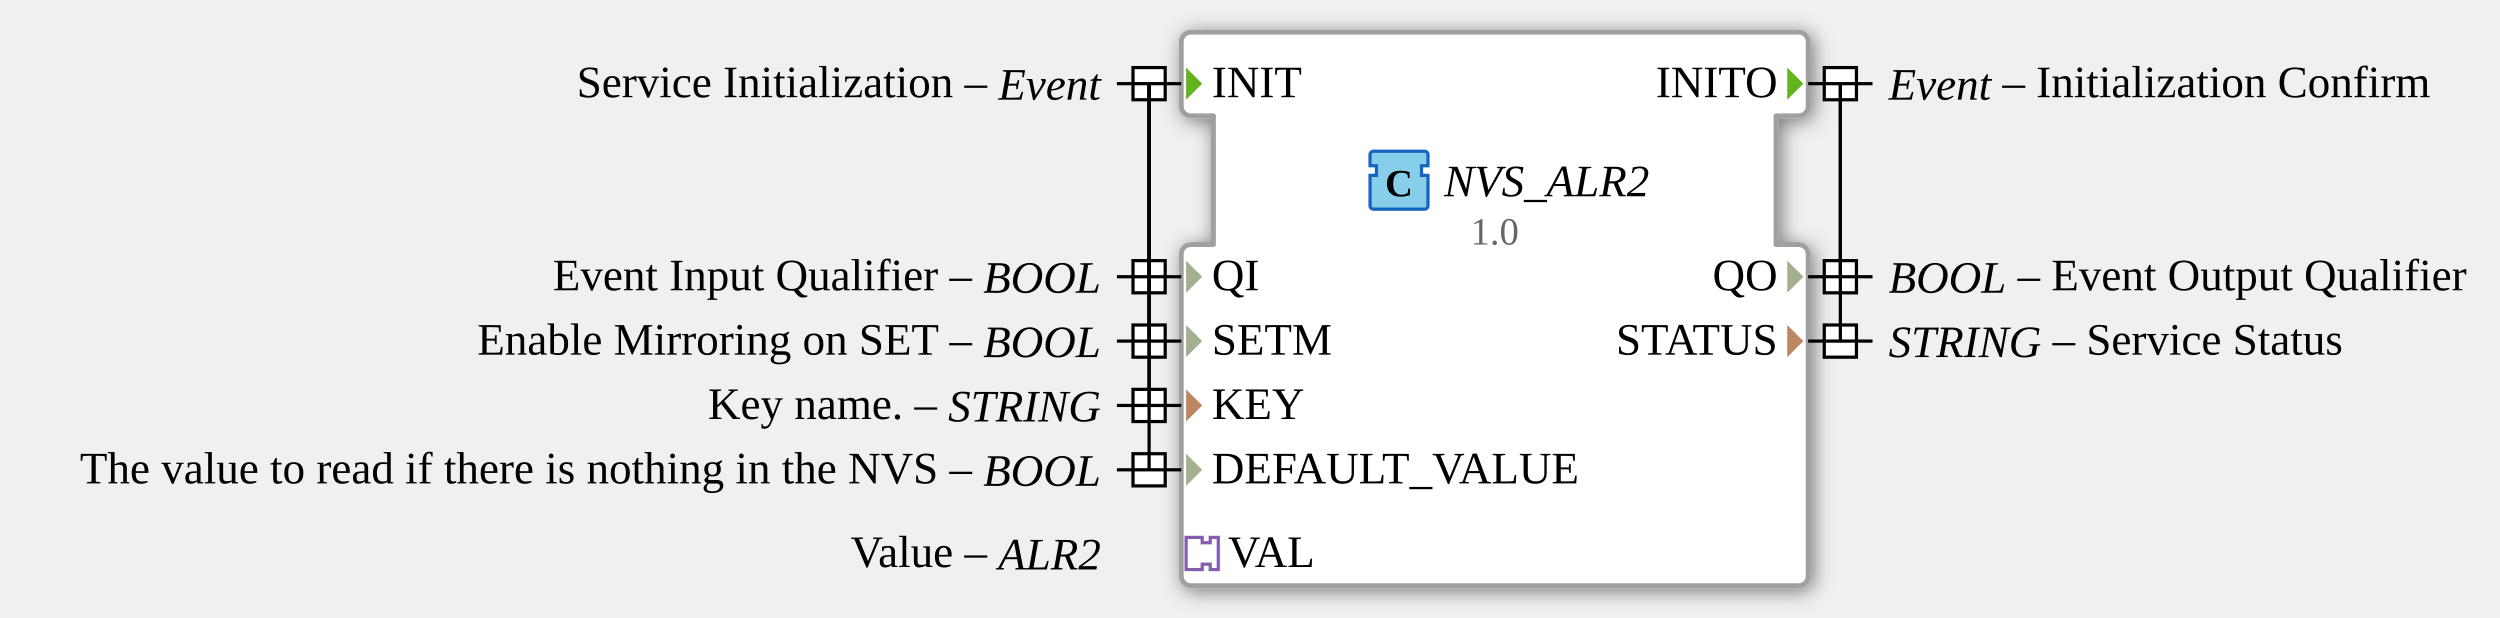
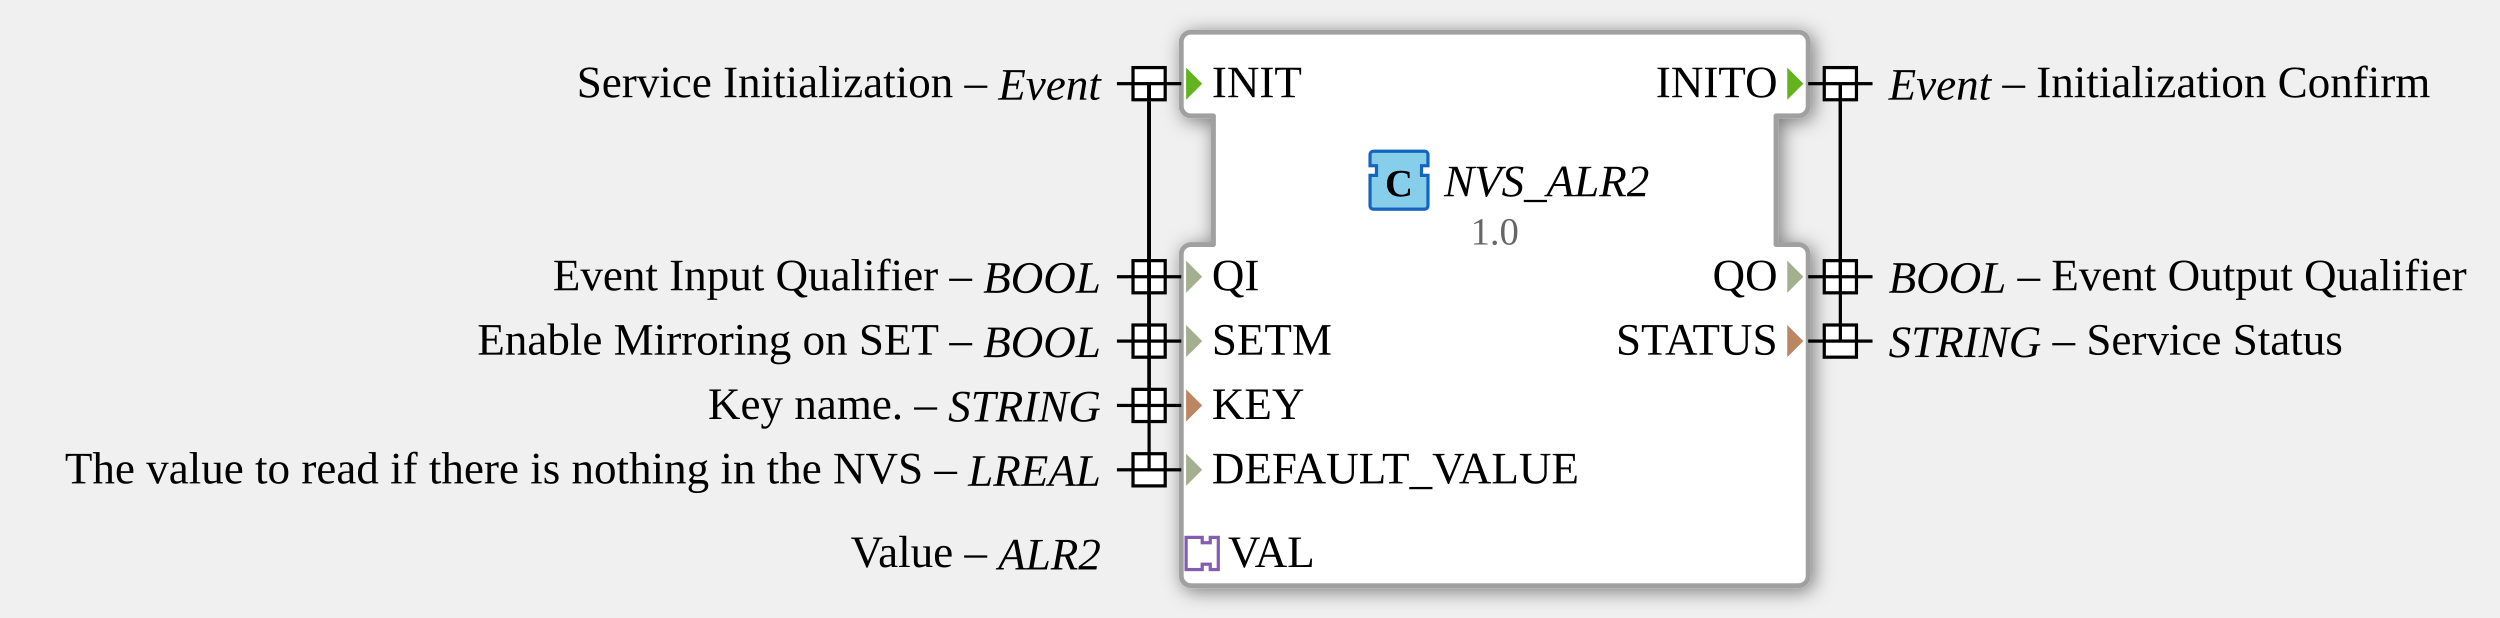
<svg xmlns="http://www.w3.org/2000/svg" viewBox="0 0 776.919 192.0" width="776.919" height="192.0">
  <style>
    @font-face {
      font-family: "TGL";
      src: local("TGL 0-17_std"), local("TGL 0-17"), local("TGL 0-17 alt"), url("../../../../../_static/fonts/TGL-0-17_std.ttf") format("truetype");
      font-style: normal;
      font-weight: normal;
    }
    @font-face {
      font-family: "TGL";
      src: local("TGL 0-16_std"), local("TGL 0-16"), url("../../../../../_static/fonts/TGL-0-16_std.ttf") format("truetype");
      font-style: italic;
      font-weight: normal;
    }
  </style>
  <defs>
    <filter id="dropShadow" x="-20%" y="-20%" width="140%" height="140%">
      <feGaussianBlur in="SourceAlpha" stdDeviation="3" result="blur" />
      <feOffset in="blur" dx="1" dy="1" result="offsetBlur" />
      <feFlood flood-color="#000000" flood-opacity="0.5" result="shadowColor" />
      <feComposite in="shadowColor" in2="offsetBlur" operator="in" result="shadow" />
      <feMerge>
        <feMergeNode in="shadow" />
        <feMergeNode in="SourceGraphic" />
      </feMerge>
    </filter>
  </defs>
  <g transform="translate(367.1035, 10)">
    <path d="M 3 0             L 191.818 0             A 3 3 0 0 1 194.818 3             L 194.818 23.0             A 3 3 0 0 1 191.818 26.0             L 184.818 26.0             L 184.818 66.0             L 191.818 66.0             A 3 3 0 0 1 194.818 69.0             L 194.818 169.0             A 3 3 0 0 1 191.818 172.0             L 3 172.0             A 3 3 0 0 1 0 169.0             L 0 69.0             A 3 3 0 0 1 3 66.0             L 10 66.0             L 10 26.0             L 3 26.0             A 3 3 0 0 1 0 23.0             L 0 3             A 3 3 0 0 1 3 0             Z" fill="#FFFFFF" stroke="#A0A0A0" stroke-width="1.5" stroke-linejoin="round" filter="url(#dropShadow)" />
    <polygon points="1.5,11.0 6.5,16.0 1.5,21.0" fill="#63B31F" />
    <text x="9.5" y="17.0" font-family="TGL, 'Times New Roman', Times, serif" font-size="14" fill="#000000" dominant-baseline="middle">INIT</text>
    <polygon points="188.318,11.0 193.318,16.0 188.318,21.0" fill="#63B31F" />
    <text x="185.318" y="17.0" font-family="TGL, 'Times New Roman', Times, serif" font-size="14" fill="#000000" text-anchor="end" dominant-baseline="middle">INITO</text>
    <path d="M 59.661 37.0             L 75.661 37.0             A 1 1 0 0 1 76.661 38.0             L 76.661 41.5             L 74.661 41.5             L 74.661 44.5             L 76.661 44.5             L 76.661 54.0             A 1 1 0 0 1 75.661 55.0             L 59.661 55.0             A 1 1 0 0 1 58.661 54.0             L 58.661 44.5             L 60.661 44.5             L 60.661 41.5             L 58.661 41.5             L 58.661 38.0             A 1 1 0 0 1 59.661 37.0             Z" fill="#87CEEB" stroke="#1565C0" stroke-width="1" />
    <text x="67.661" y="51.0" font-family="TGL, 'Times New Roman', Times, serif" font-size="12" font-weight="bold" fill="#000000" text-anchor="middle">C</text>
    <text x="81.661" y="51.0" font-family="TGL, 'Times New Roman', Times, serif" font-size="14" fill="#000000" font-style="italic">NVS_ALR2</text>
    <text x="97.409" y="66.0" font-family="TGL, 'Times New Roman', Times, serif" font-size="12" fill="#666666" text-anchor="middle">1.0</text>
    <polygon points="1.5,71.0 6.5,76.0 1.5,81.0" fill="#A3B08F" />
    <text x="9.5" y="77.0" font-family="TGL, 'Times New Roman', Times, serif" font-size="14" fill="#000000" dominant-baseline="middle">QI</text>
    <polygon points="1.5,91.0 6.5,96.0 1.5,101.0" fill="#A3B08F" />
    <text x="9.5" y="97.0" font-family="TGL, 'Times New Roman', Times, serif" font-size="14" fill="#000000" dominant-baseline="middle">SETM</text>
    <polygon points="1.5,111.0 6.5,116.0 1.5,121.0" fill="#BD8663" />
    <text x="9.5" y="117.0" font-family="TGL, 'Times New Roman', Times, serif" font-size="14" fill="#000000" dominant-baseline="middle">KEY</text>
    <polygon points="1.5,131.0 6.5,136.0 1.5,141.0" fill="#A3B08F" />
    <text x="9.5" y="137.0" font-family="TGL, 'Times New Roman', Times, serif" font-size="14" fill="#000000" dominant-baseline="middle">DEFAULT_VALUE</text>
    <polygon points="188.318,71.0 193.318,76.0 188.318,81.0" fill="#A3B08F" />
    <text x="185.318" y="77.0" font-family="TGL, 'Times New Roman', Times, serif" font-size="14" fill="#000000" text-anchor="end" dominant-baseline="middle">QO</text>
    <polygon points="188.318,91.0 193.318,96.0 188.318,101.0" fill="#BD8663" />
    <text x="185.318" y="97.0" font-family="TGL, 'Times New Roman', Times, serif" font-size="14" fill="#000000" text-anchor="end" dominant-baseline="middle">STATUS</text>
    <path d="M 1.5 157.0             L 6.5 157.0             L 6.5 158.667             L 9.0 158.667             L 9.0 157.0             L 11.5 157.0             L 11.5 167.0             L 9.0 167.0             L 9.0 165.333             L 6.5 165.333             L 6.5 167.0             L 1.5 167.0             Z" fill="none" stroke="#845DAF" stroke-width="1" />
    <text x="14.5" y="163.0" font-family="TGL, 'Times New Roman', Times, serif" font-size="14" fill="#000000" dominant-baseline="middle">VAL</text>
    <rect x="-15" y="11.0" width="10" height="10" fill="#FFFFFF" stroke="#000000" stroke-width="1" />
    <rect x="-15" y="71.0" width="10" height="10" fill="#FFFFFF" stroke="#000000" stroke-width="1" />
    <line x1="-10.0" y1="16.0" x2="-10.0" y2="76.0" stroke="#000000" stroke-width="1" />
    <rect x="-15" y="91.0" width="10" height="10" fill="#FFFFFF" stroke="#000000" stroke-width="1" />
    <line x1="-10.0" y1="16.0" x2="-10.0" y2="96.0" stroke="#000000" stroke-width="1" />
    <rect x="-15" y="111.0" width="10" height="10" fill="#FFFFFF" stroke="#000000" stroke-width="1" />
    <line x1="-10.0" y1="16.0" x2="-10.0" y2="116.0" stroke="#000000" stroke-width="1" />
    <rect x="-15" y="131.0" width="10" height="10" fill="#FFFFFF" stroke="#000000" stroke-width="1" />
    <line x1="-10.0" y1="16.0" x2="-10.0" y2="136.0" stroke="#000000" stroke-width="1" />
    <rect x="199.818" y="11.0" width="10" height="10" fill="#FFFFFF" stroke="#000000" stroke-width="1" />
    <rect x="199.818" y="71.0" width="10" height="10" fill="#FFFFFF" stroke="#000000" stroke-width="1" />
    <line x1="204.818" y1="16.0" x2="204.818" y2="76.0" stroke="#000000" stroke-width="1" />
    <rect x="199.818" y="91.0" width="10" height="10" fill="#FFFFFF" stroke="#000000" stroke-width="1" />
    <line x1="204.818" y1="16.0" x2="204.818" y2="96.0" stroke="#000000" stroke-width="1" />
    <line x1="0" y1="16.0" x2="-20" y2="16.0" stroke="#000000" stroke-width="1" />
    <line x1="0" y1="76.0" x2="-20" y2="76.0" stroke="#000000" stroke-width="1" />
    <line x1="0" y1="96.0" x2="-20" y2="96.0" stroke="#000000" stroke-width="1" />
    <line x1="0" y1="116.0" x2="-20" y2="116.0" stroke="#000000" stroke-width="1" />
    <line x1="0" y1="136.0" x2="-20" y2="136.0" stroke="#000000" stroke-width="1" />
    <line x1="194.818" y1="16.0" x2="214.818" y2="16.0" stroke="#000000" stroke-width="1" />
    <line x1="194.818" y1="76.0" x2="214.818" y2="76.0" stroke="#000000" stroke-width="1" />
    <line x1="194.818" y1="96.0" x2="214.818" y2="96.0" stroke="#000000" stroke-width="1" />
    <text x="-25" y="17.0" font-family="TGL, 'Times New Roman', Times, serif" font-size="14" fill="#000000" text-anchor="end" dominant-baseline="middle">Service Initialization – <tspan font-family="TGL, 'Times New Roman', Times, serif" font-style="italic" dominant-baseline="middle">Event</tspan>
    </text>
    <text x="219.818" y="17.0" font-family="TGL, 'Times New Roman', Times, serif" font-size="14" fill="#000000" dominant-baseline="middle">
      <tspan font-family="TGL, 'Times New Roman', Times, serif" font-style="italic" dominant-baseline="middle">Event</tspan> – Initialization Confirm</text>
    <text x="-25" y="77.0" font-family="TGL, 'Times New Roman', Times, serif" font-size="14" fill="#000000" text-anchor="end" dominant-baseline="middle">Event Input Qualifier – <tspan font-family="TGL, 'Times New Roman', Times, serif" font-style="italic" dominant-baseline="middle">BOOL</tspan>
    </text>
    <text x="-25" y="97.0" font-family="TGL, 'Times New Roman', Times, serif" font-size="14" fill="#000000" text-anchor="end" dominant-baseline="middle">Enable Mirroring on SET – <tspan font-family="TGL, 'Times New Roman', Times, serif" font-style="italic" dominant-baseline="middle">BOOL</tspan>
    </text>
    <text x="-25" y="117.0" font-family="TGL, 'Times New Roman', Times, serif" font-size="14" fill="#000000" text-anchor="end" dominant-baseline="middle">Key name. – <tspan font-family="TGL, 'Times New Roman', Times, serif" font-style="italic" dominant-baseline="middle">STRING</tspan>
    </text>
-     <text x="-25" y="137.0" font-family="TGL, 'Times New Roman', Times, serif" font-size="14" fill="#000000" text-anchor="end" dominant-baseline="middle">The value to read if there is nothing in the NVS – <tspan font-family="TGL, 'Times New Roman', Times, serif" font-style="italic" dominant-baseline="middle">BOOL</tspan>
+     <text x="-25" y="137.0" font-family="TGL, 'Times New Roman', Times, serif" font-size="14" fill="#000000" text-anchor="end" dominant-baseline="middle">The value to read if there is nothing in the NVS – <tspan font-family="TGL, 'Times New Roman', Times, serif" font-style="italic" dominant-baseline="middle">LREAL</tspan>
    </text>
    <text x="219.818" y="77.0" font-family="TGL, 'Times New Roman', Times, serif" font-size="14" fill="#000000" dominant-baseline="middle">
      <tspan font-family="TGL, 'Times New Roman', Times, serif" font-style="italic" dominant-baseline="middle">BOOL</tspan> – Event Output Qualifier</text>
    <text x="219.818" y="97.0" font-family="TGL, 'Times New Roman', Times, serif" font-size="14" fill="#000000" dominant-baseline="middle">
      <tspan font-family="TGL, 'Times New Roman', Times, serif" font-style="italic" dominant-baseline="middle">STRING</tspan> – Service Status</text>
    <text x="-25" y="163.0" font-family="TGL, 'Times New Roman', Times, serif" font-size="14" fill="#000000" text-anchor="end" dominant-baseline="middle">Value – <tspan font-family="TGL, 'Times New Roman', Times, serif" font-style="italic" dominant-baseline="middle">ALR2</tspan>
    </text>
  </g>
</svg>
